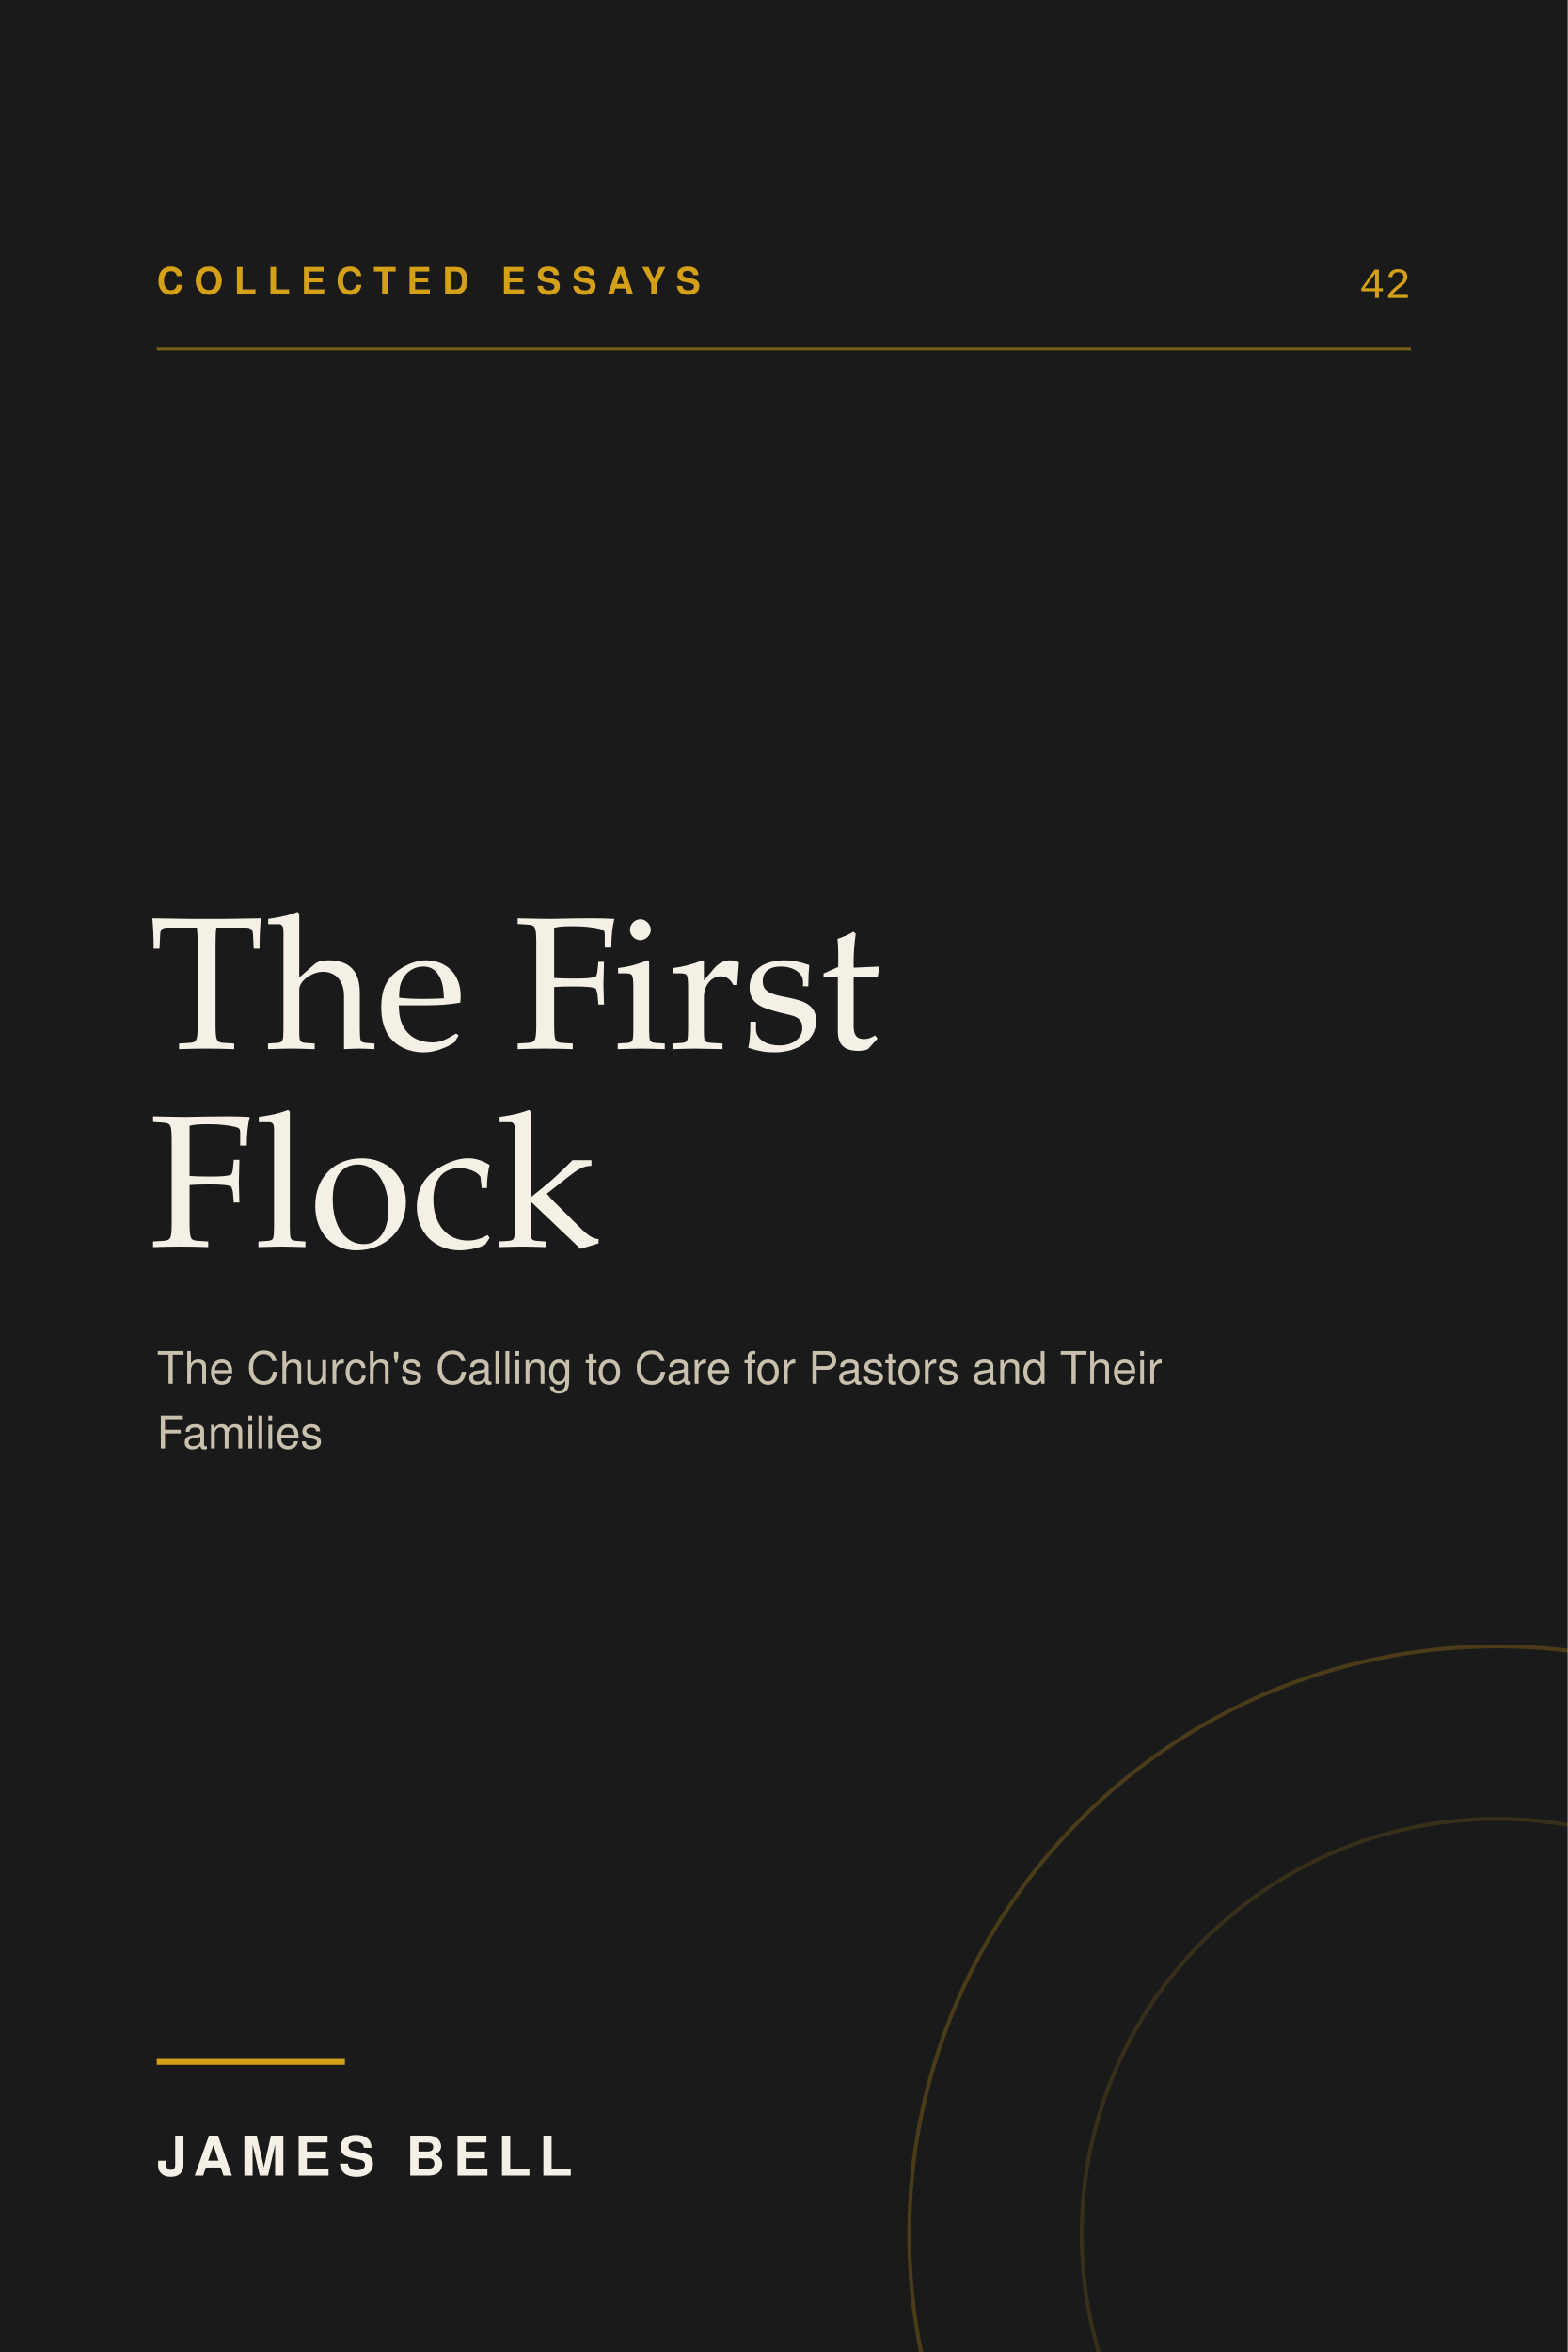
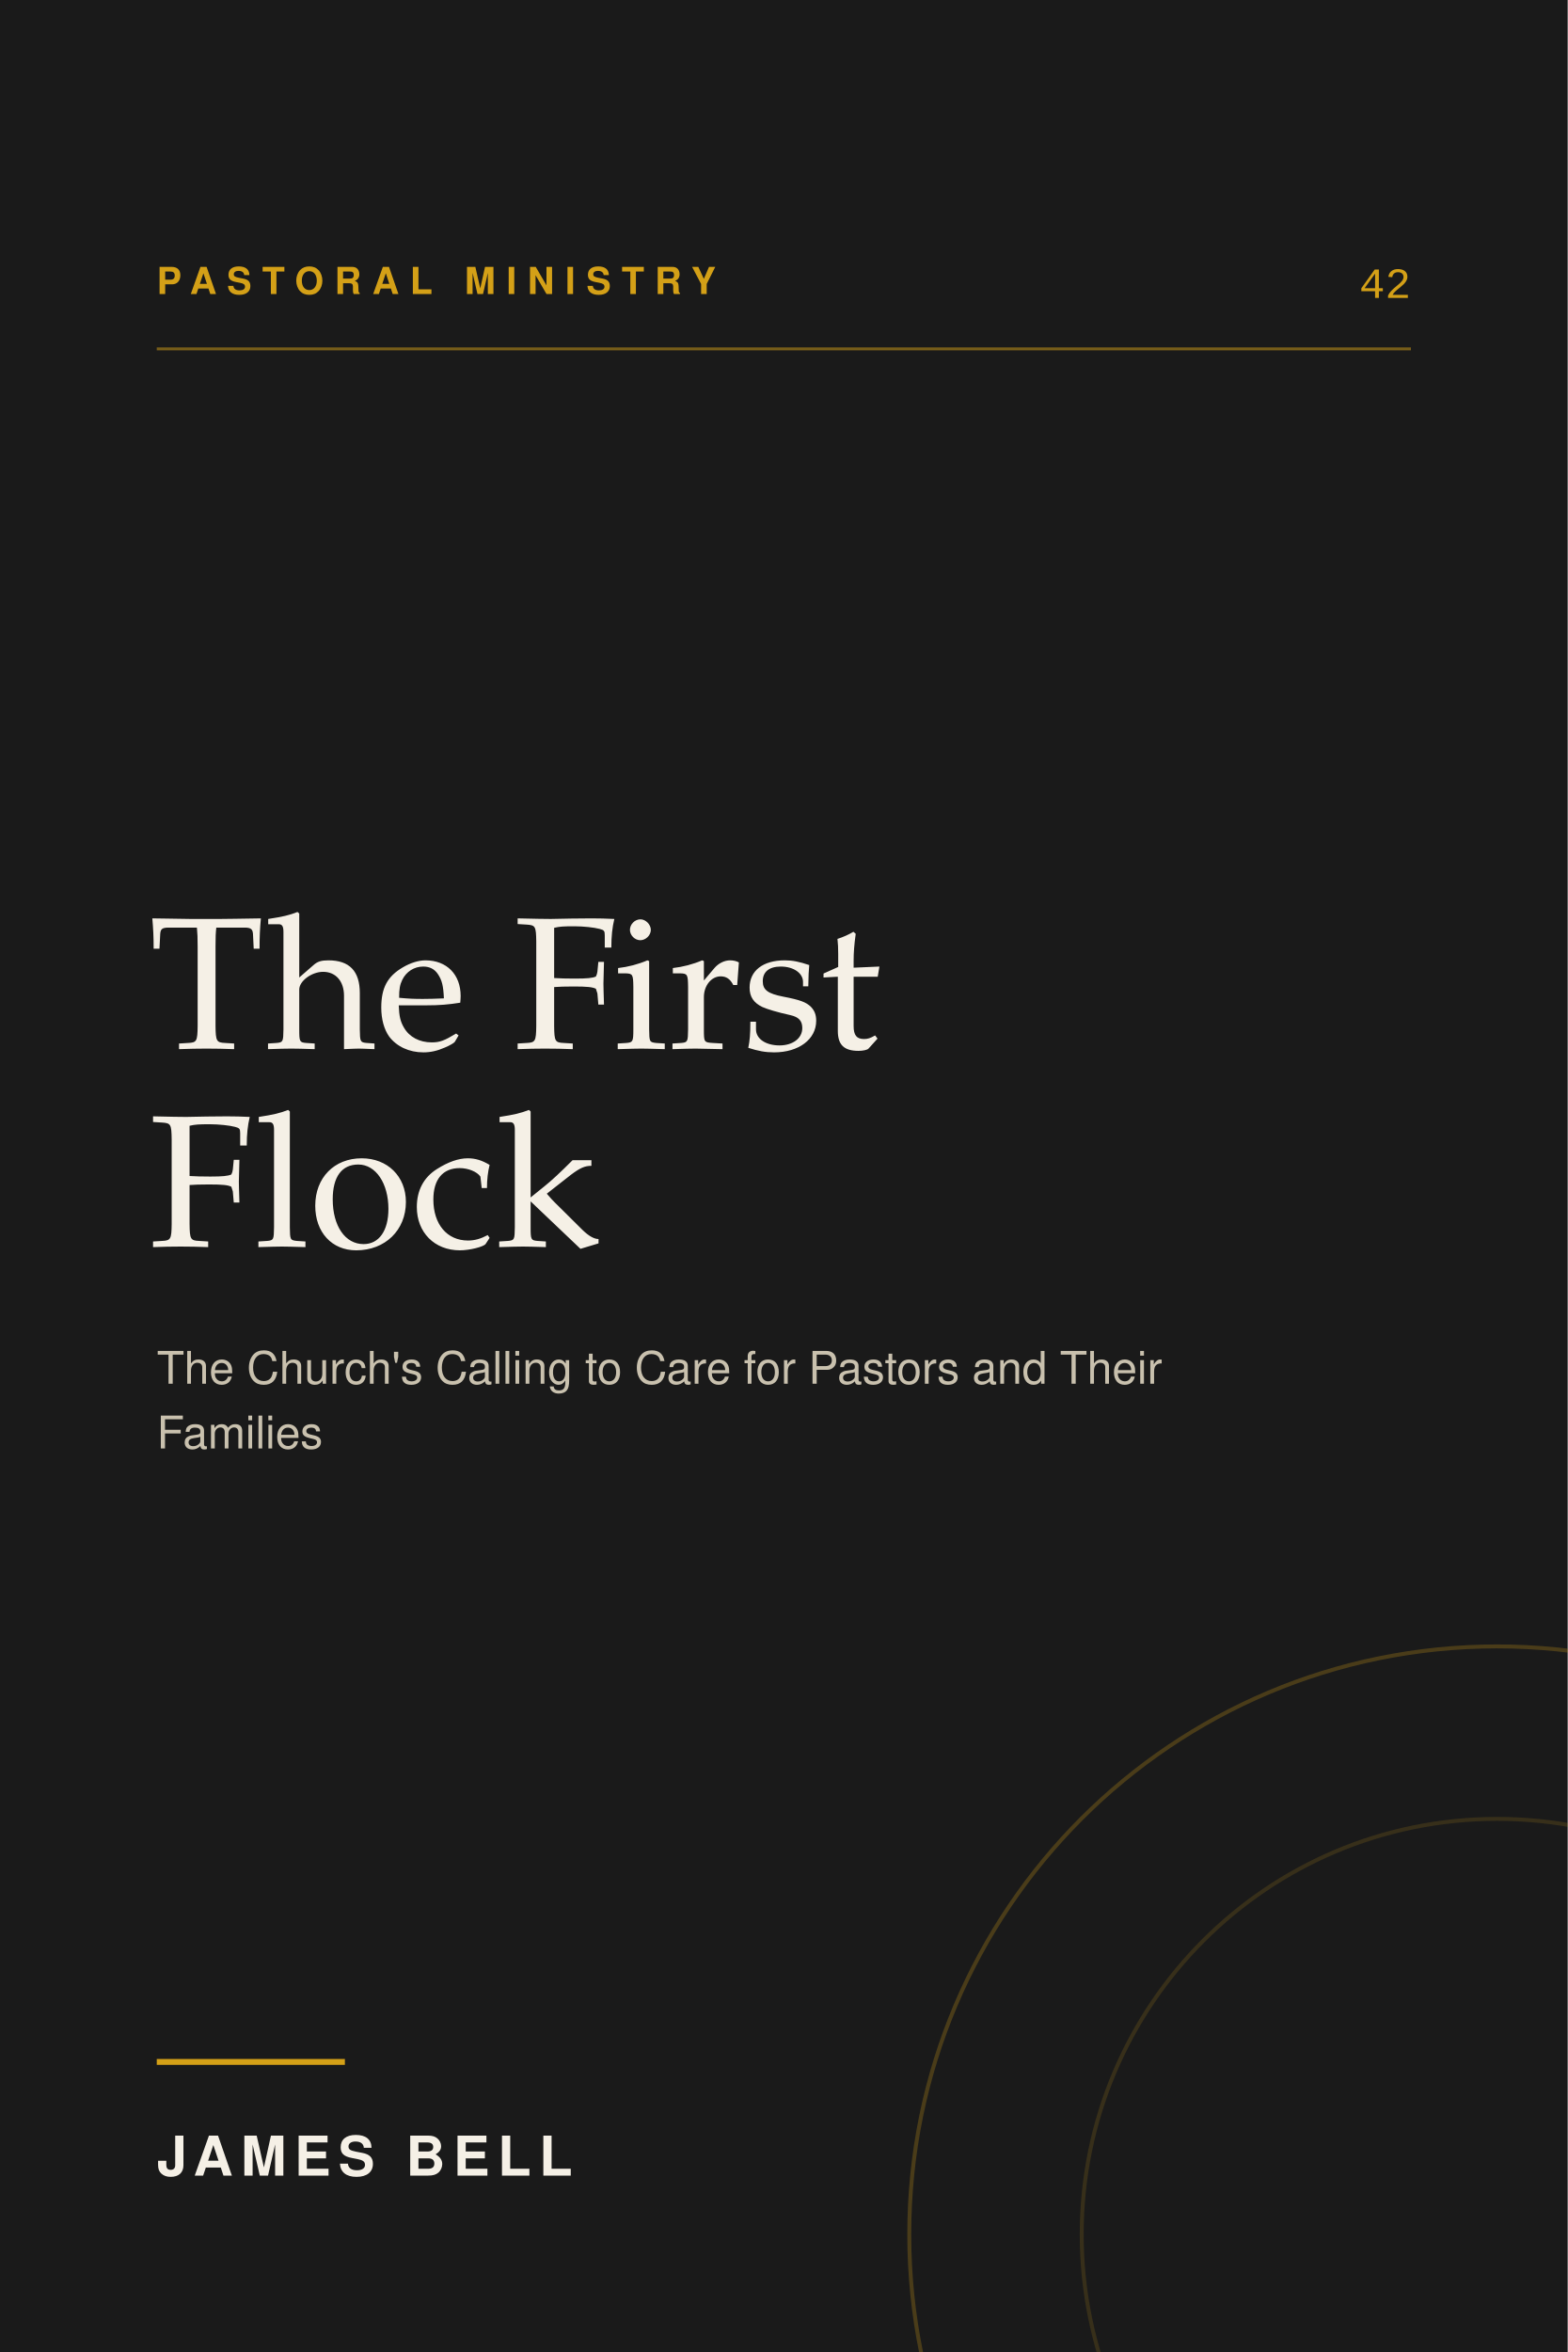
<svg xmlns="http://www.w3.org/2000/svg" width="800" height="1200" viewBox="0 0 800 1200" role="img" aria-label="The First Flock by James Bell">
  <rect width="800" height="1200" fill="#1A1A1A" />
  <circle cx="764" cy="1140" r="300" fill="none" stroke="#D4A017" stroke-width="2" opacity="0.26" />
  <circle cx="764" cy="1140" r="212" fill="none" stroke="#D4A017" stroke-width="2" opacity="0.16" />
-   <text x="80" y="150" font-family="Helvetica, Arial, sans-serif" font-size="19" letter-spacing="5.5" font-weight="700" fill="#D4A017">COLLECTED ESSAYS</text>
+   <text x="80" y="150" font-family="Helvetica, Arial, sans-serif" font-size="19" letter-spacing="5.5" font-weight="700" fill="#D4A017">PASTORAL MINISTRY</text>
  <text x="720" y="152" text-anchor="end" font-family="'JetBrains Mono', 'Courier New', monospace" font-size="22" fill="#D4A017">42</text>
  <line x1="80" y1="178" x2="720" y2="178" stroke="#D4A017" stroke-width="1.5" opacity="0.5" />
  <text x="76" y="535" font-family="Palatino, 'Palatino Linotype', Georgia, serif" font-size="96" fill="#F5F0E6">The First</text>
  <text x="76" y="636" font-family="Palatino, 'Palatino Linotype', Georgia, serif" font-size="96" fill="#F5F0E6">Flock</text>
  <text x="80" y="706" font-family="Helvetica, Arial, sans-serif" font-size="23" fill="#C9C1AE">The Church's Calling to Care for Pastors and Their</text>
  <text x="80" y="739" font-family="Helvetica, Arial, sans-serif" font-size="23" fill="#C9C1AE">Families</text>
  <line x1="80" y1="1052" x2="176" y2="1052" stroke="#D4A017" stroke-width="3" />
  <text x="80" y="1110" font-family="Helvetica, Arial, sans-serif" font-size="28" letter-spacing="4" font-weight="700" fill="#F5F0E6">JAMES BELL</text>
</svg>
